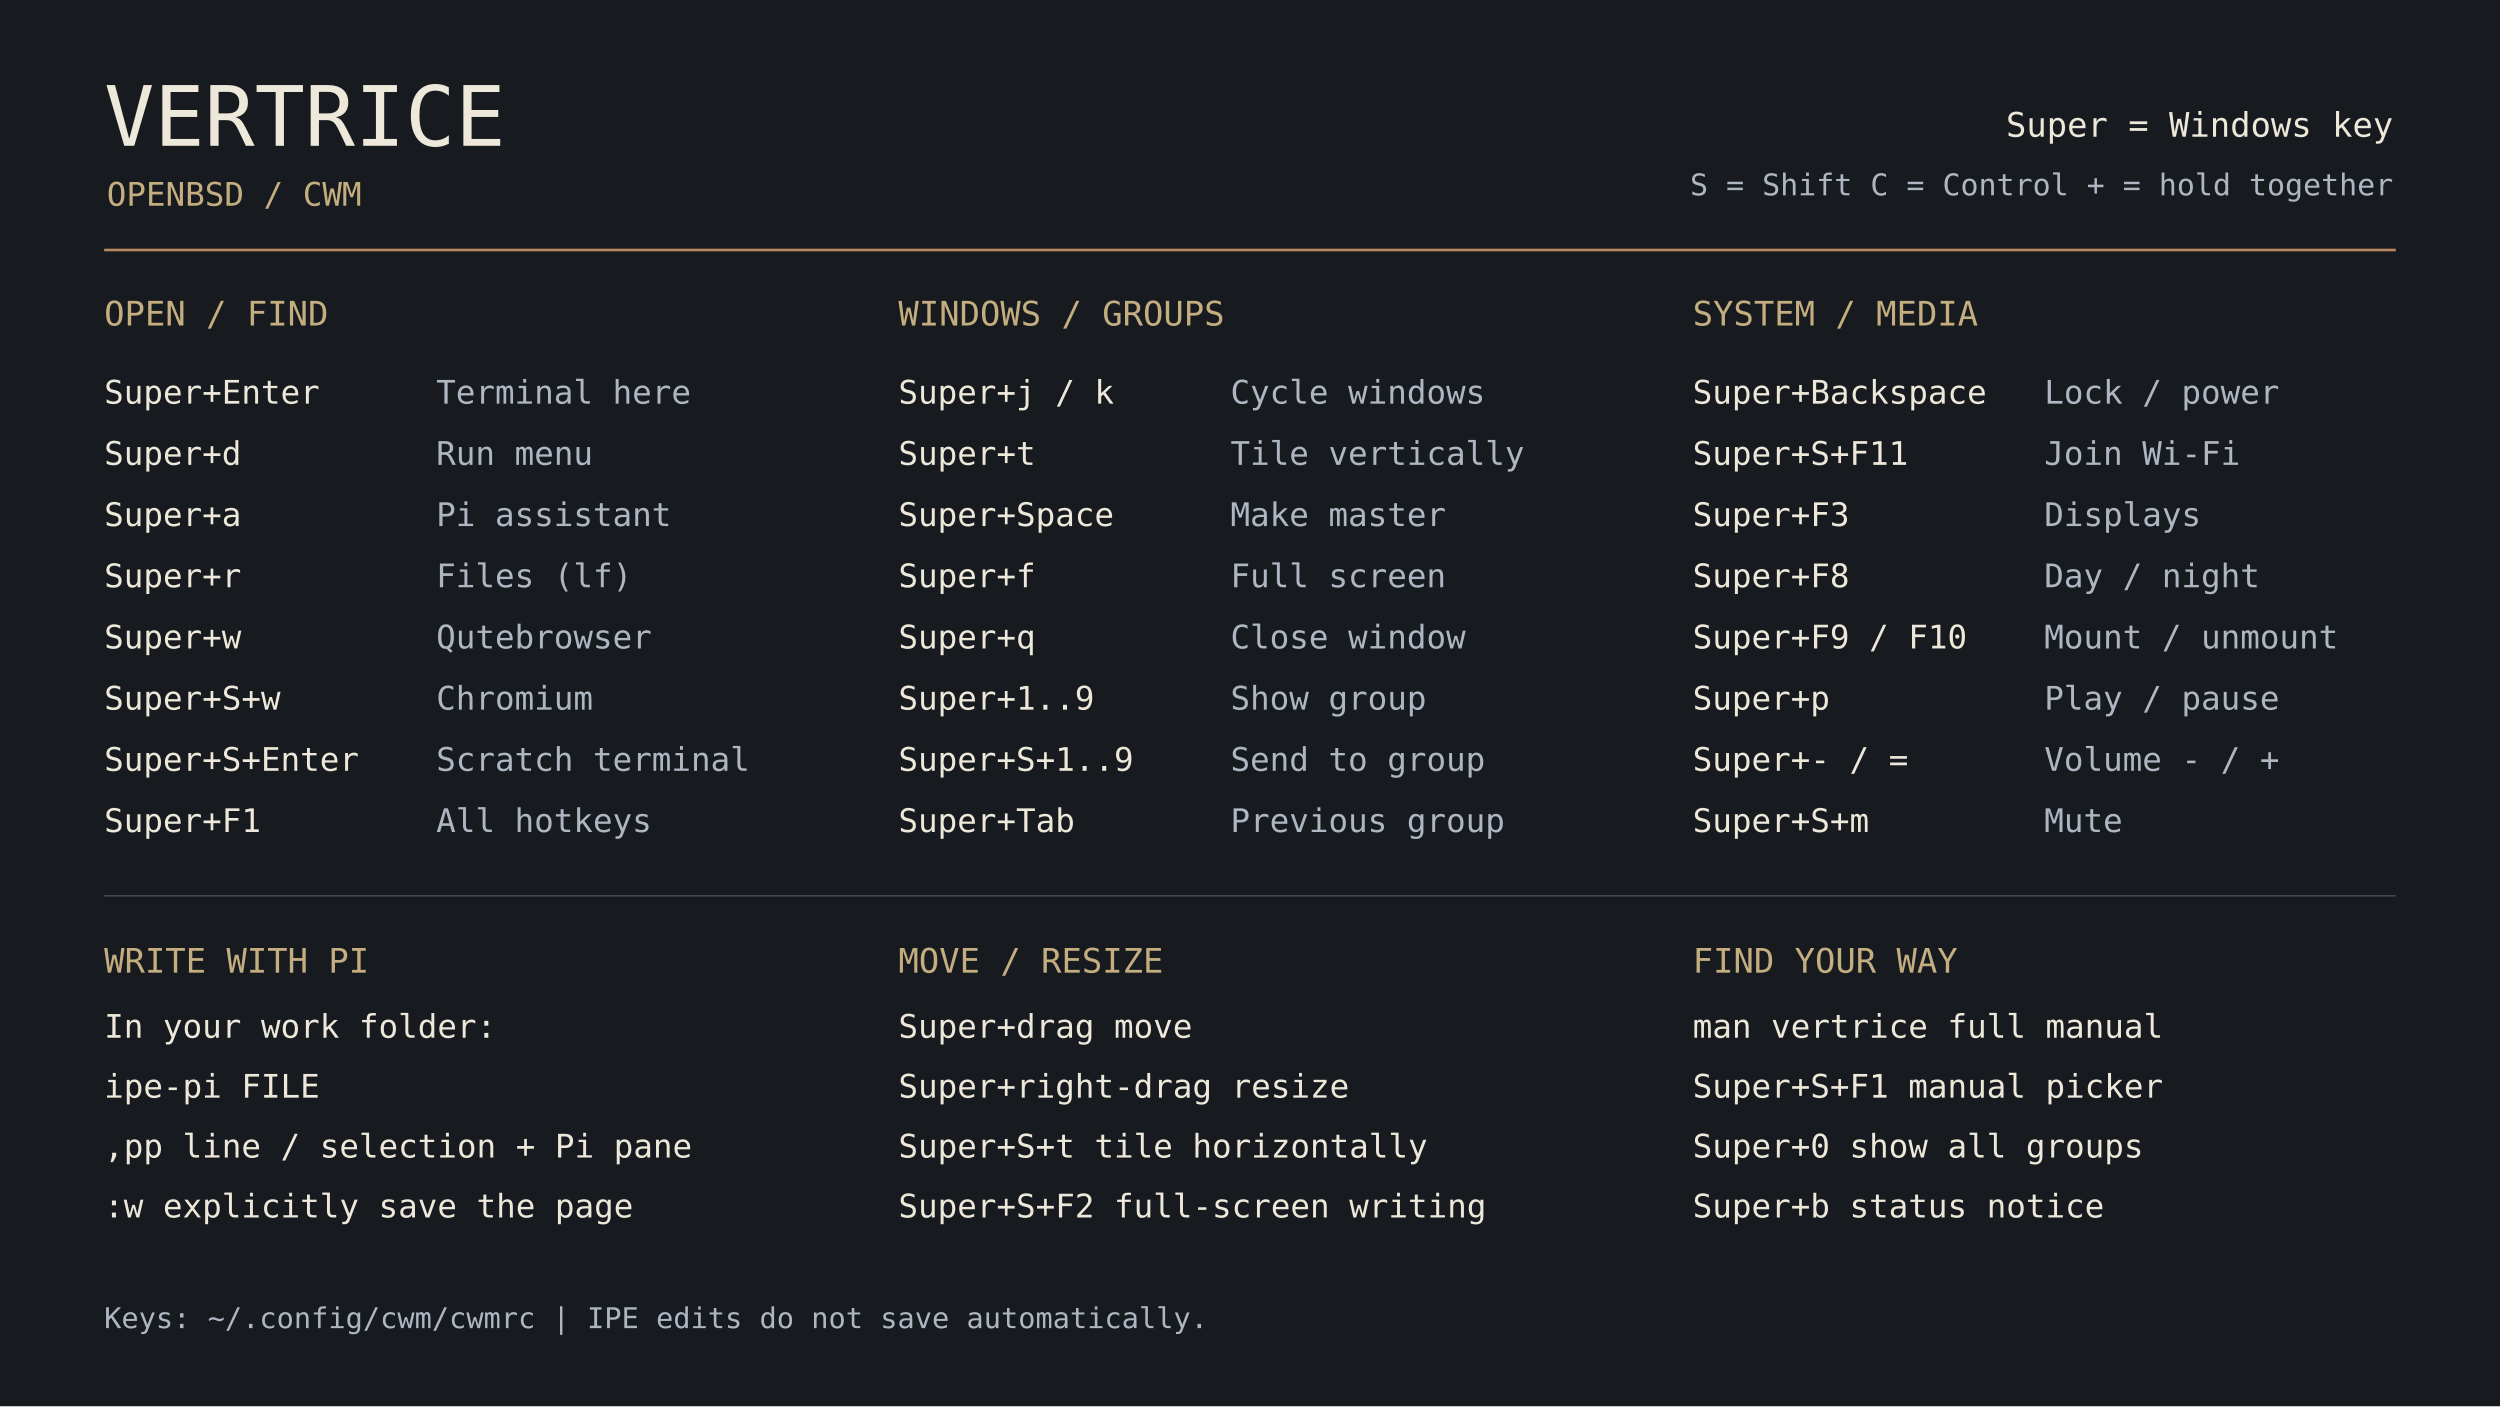
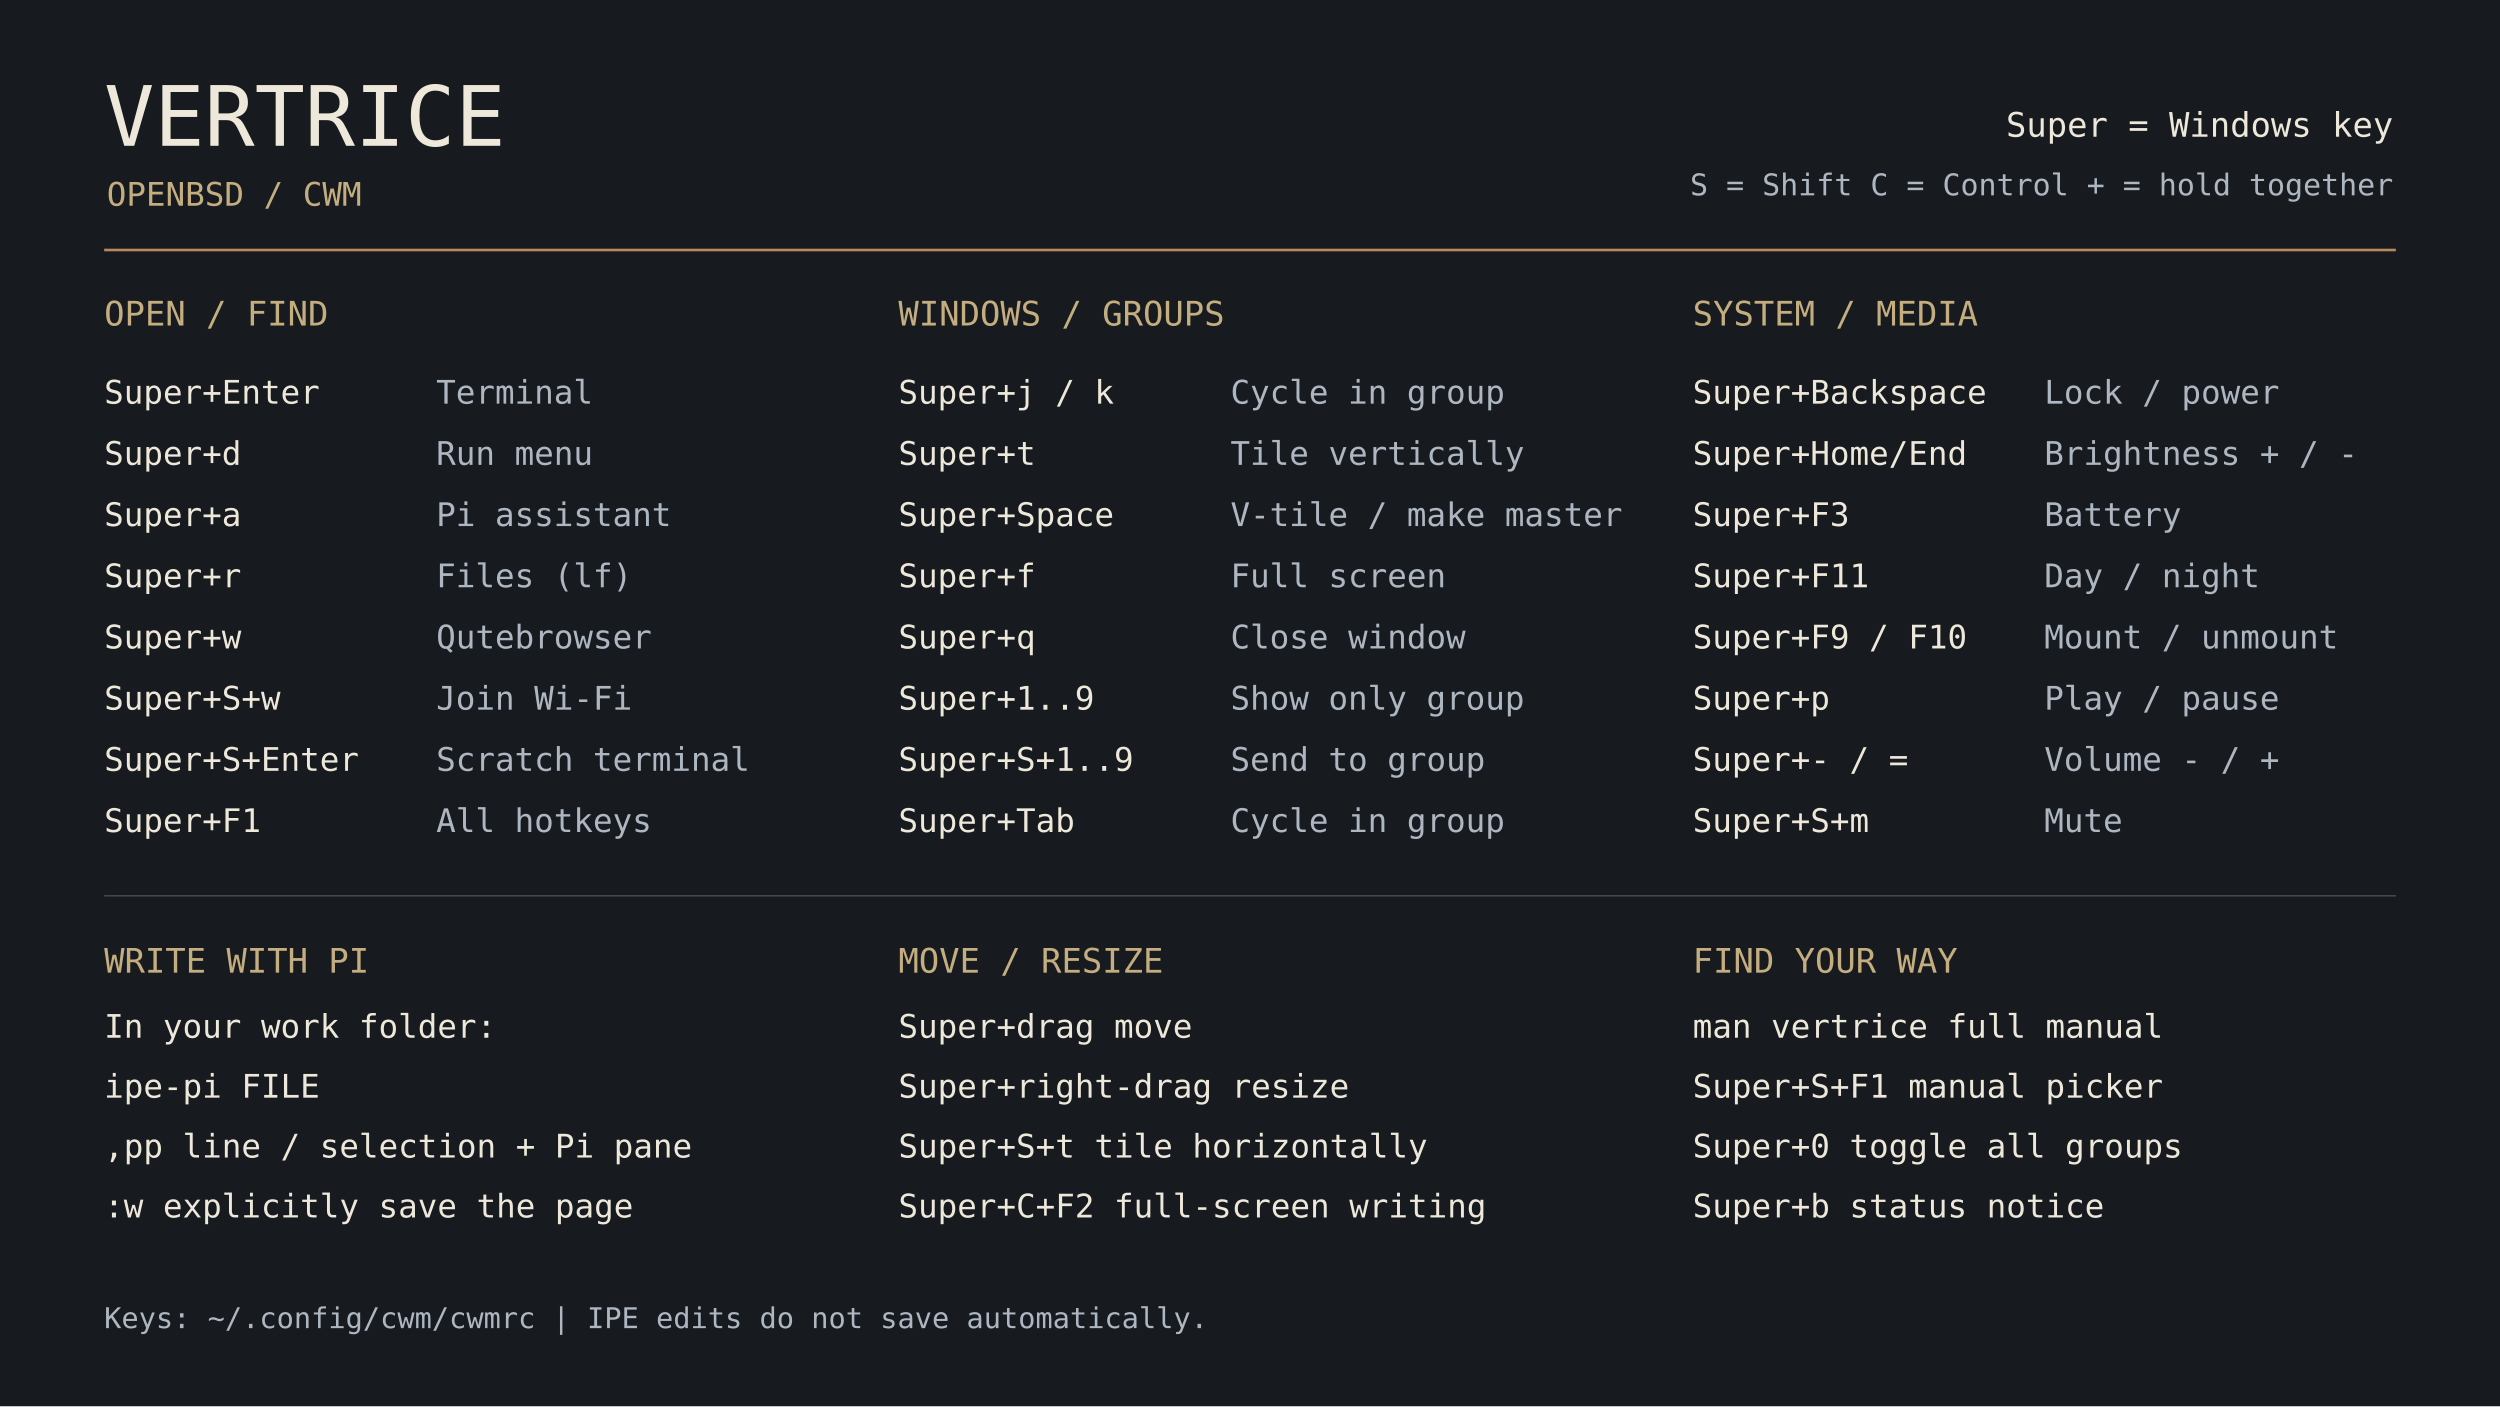
<svg xmlns="http://www.w3.org/2000/svg" width="1920" height="1080" viewBox="0 0 1920 1080">
  <rect width="1920" height="1080" fill="#171b20" />
  <g font-family="DejaVu Sans Mono, Menlo, monospace" fill="#eee8da">
    <text x="80" y="112" font-size="64">VERTRICE</text>
    <text x="82" y="158" font-size="25" fill="#c4ae80">OPENBSD / CWM</text>
    <text x="1838" y="105" text-anchor="end" font-size="26">Super = Windows key</text>
    <text x="1838" y="150" text-anchor="end" font-size="23" fill="#aeb7c1">S = Shift   C = Control   + = hold together</text>
    <path d="M80 192H1840" stroke="#b88961" stroke-width="2" />
    <g font-size="26" fill="#c4ae80">
      <text x="80" y="250">OPEN / FIND</text>
      <text x="690" y="250">WINDOWS / GROUPS</text>
      <text x="1300" y="250">SYSTEM / MEDIA</text>
    </g>
    <g font-size="25">
      <g fill="#eee8da">
        <text x="80" y="310" data-bind="4-Return">Super+Enter</text>
        <text x="80" y="357" data-bind="4-d">Super+d</text>
        <text x="80" y="404" data-bind="4-a">Super+a</text>
        <text x="80" y="451" data-bind="4-r">Super+r</text>
        <text x="80" y="498" data-bind="4-w">Super+w</text>
        <text x="80" y="545" data-bind="4S-w">Super+S+w</text>
        <text x="80" y="592" data-bind="4S-Return">Super+S+Enter</text>
        <text x="80" y="639" data-bind="4-F1">Super+F1</text>
      </g>
      <g fill="#aeb7c1">
-         <text x="335" y="310">Terminal here</text>
+         <text x="335" y="310">Terminal</text>
        <text x="335" y="357">Run menu</text>
        <text x="335" y="404">Pi assistant</text>
        <text x="335" y="451">Files (lf)</text>
        <text x="335" y="498">Qutebrowser</text>
-         <text x="335" y="545">Chromium</text>
+         <text x="335" y="545">Join Wi-Fi</text>
        <text x="335" y="592">Scratch terminal</text>
        <text x="335" y="639">All hotkeys</text>
      </g>
      <g fill="#eee8da">
        <text x="690" y="310" data-bind="4-j 4-k">Super+j / k</text>
        <text x="690" y="357" data-bind="4-t">Super+t</text>
        <text x="690" y="404" data-bind="4-space">Super+Space</text>
        <text x="690" y="451" data-bind="4-f">Super+f</text>
        <text x="690" y="498" data-bind="4-q">Super+q</text>
        <text x="690" y="545" data-bind="4-1">Super+1..9</text>
        <text x="690" y="592" data-bind="4S-1">Super+S+1..9</text>
        <text x="690" y="639" data-bind="4-Tab">Super+Tab</text>
      </g>
      <g fill="#aeb7c1">
-         <text x="945" y="310">Cycle windows</text>
+         <text x="945" y="310">Cycle in group</text>
        <text x="945" y="357">Tile vertically</text>
-         <text x="945" y="404">Make master</text>
+         <text x="945" y="404">V-tile / make master</text>
        <text x="945" y="451">Full screen</text>
        <text x="945" y="498">Close window</text>
-         <text x="945" y="545">Show group</text>
+         <text x="945" y="545">Show only group</text>
        <text x="945" y="592">Send to group</text>
-         <text x="945" y="639">Previous group</text>
+         <text x="945" y="639">Cycle in group</text>
      </g>
      <g fill="#eee8da">
        <text x="1300" y="310" data-bind="4-BackSpace">Super+Backspace</text>
-         <text x="1300" y="357" data-bind="4S-F11">Super+S+F11</text>
+         <text x="1300" y="357" data-bind="4-Home 4-End">Super+Home/End</text>
        <text x="1300" y="404" data-bind="4-F3">Super+F3</text>
-         <text x="1300" y="451" data-bind="4-F8">Super+F8</text>
+         <text x="1300" y="451" data-bind="4-F11">Super+F11</text>
        <text x="1300" y="498" data-bind="4-F9 4-F10">Super+F9 / F10</text>
        <text x="1300" y="545" data-bind="4-p">Super+p</text>
        <text x="1300" y="592" data-bind="4-minus 4-equal">Super+- / =</text>
        <text x="1300" y="639" data-bind="4S-m">Super+S+m</text>
      </g>
      <g fill="#aeb7c1">
        <text x="1570" y="310">Lock / power</text>
-         <text x="1570" y="357">Join Wi-Fi</text>
-         <text x="1570" y="404">Displays</text>
+         <text x="1570" y="357">Brightness + / -</text>
+         <text x="1570" y="404">Battery</text>
        <text x="1570" y="451">Day / night</text>
        <text x="1570" y="498">Mount / unmount</text>
        <text x="1570" y="545">Play / pause</text>
        <text x="1570" y="592">Volume - / +</text>
        <text x="1570" y="639">Mute</text>
      </g>
    </g>
    <path d="M80 688H1840" stroke="#48515b" />
    <g font-size="26" fill="#c4ae80">
      <text x="80" y="747">WRITE WITH PI</text>
      <text x="690" y="747">MOVE / RESIZE</text>
      <text x="1300" y="747">FIND YOUR WAY</text>
    </g>
    <g font-size="25" fill="#eee8da">
      <text x="80" y="797">In your work folder:</text>
      <text x="80" y="843">ipe-pi FILE</text>
      <text x="80" y="889">,pp  line / selection + Pi pane</text>
      <text x="80" y="935">:w   explicitly save the page</text>
      <text x="690" y="797">Super+drag       move</text>
      <text x="690" y="843">Super+right-drag resize</text>
      <text x="690" y="889" data-bind="4S-t">Super+S+t       tile horizontally</text>
-       <text x="690" y="935" data-bind="4S-F2">Super+S+F2      full-screen writing</text>
+       <text x="690" y="935" data-bind="4C-F2">Super+C+F2      full-screen writing</text>
      <text x="1300" y="797">man vertrice    full manual</text>
      <text x="1300" y="843" data-bind="4S-F1">Super+S+F1      manual picker</text>
-       <text x="1300" y="889" data-bind="4-0">Super+0         show all groups</text>
+       <text x="1300" y="889" data-bind="4-0">Super+0         toggle all groups</text>
      <text x="1300" y="935" data-bind="4-b">Super+b         status notice</text>
    </g>
    <text x="80" y="1020" font-size="22" fill="#aeb7c1">Keys: ~/.config/cwm/cwmrc     |     IPE edits do not save automatically.</text>
  </g>
</svg>
